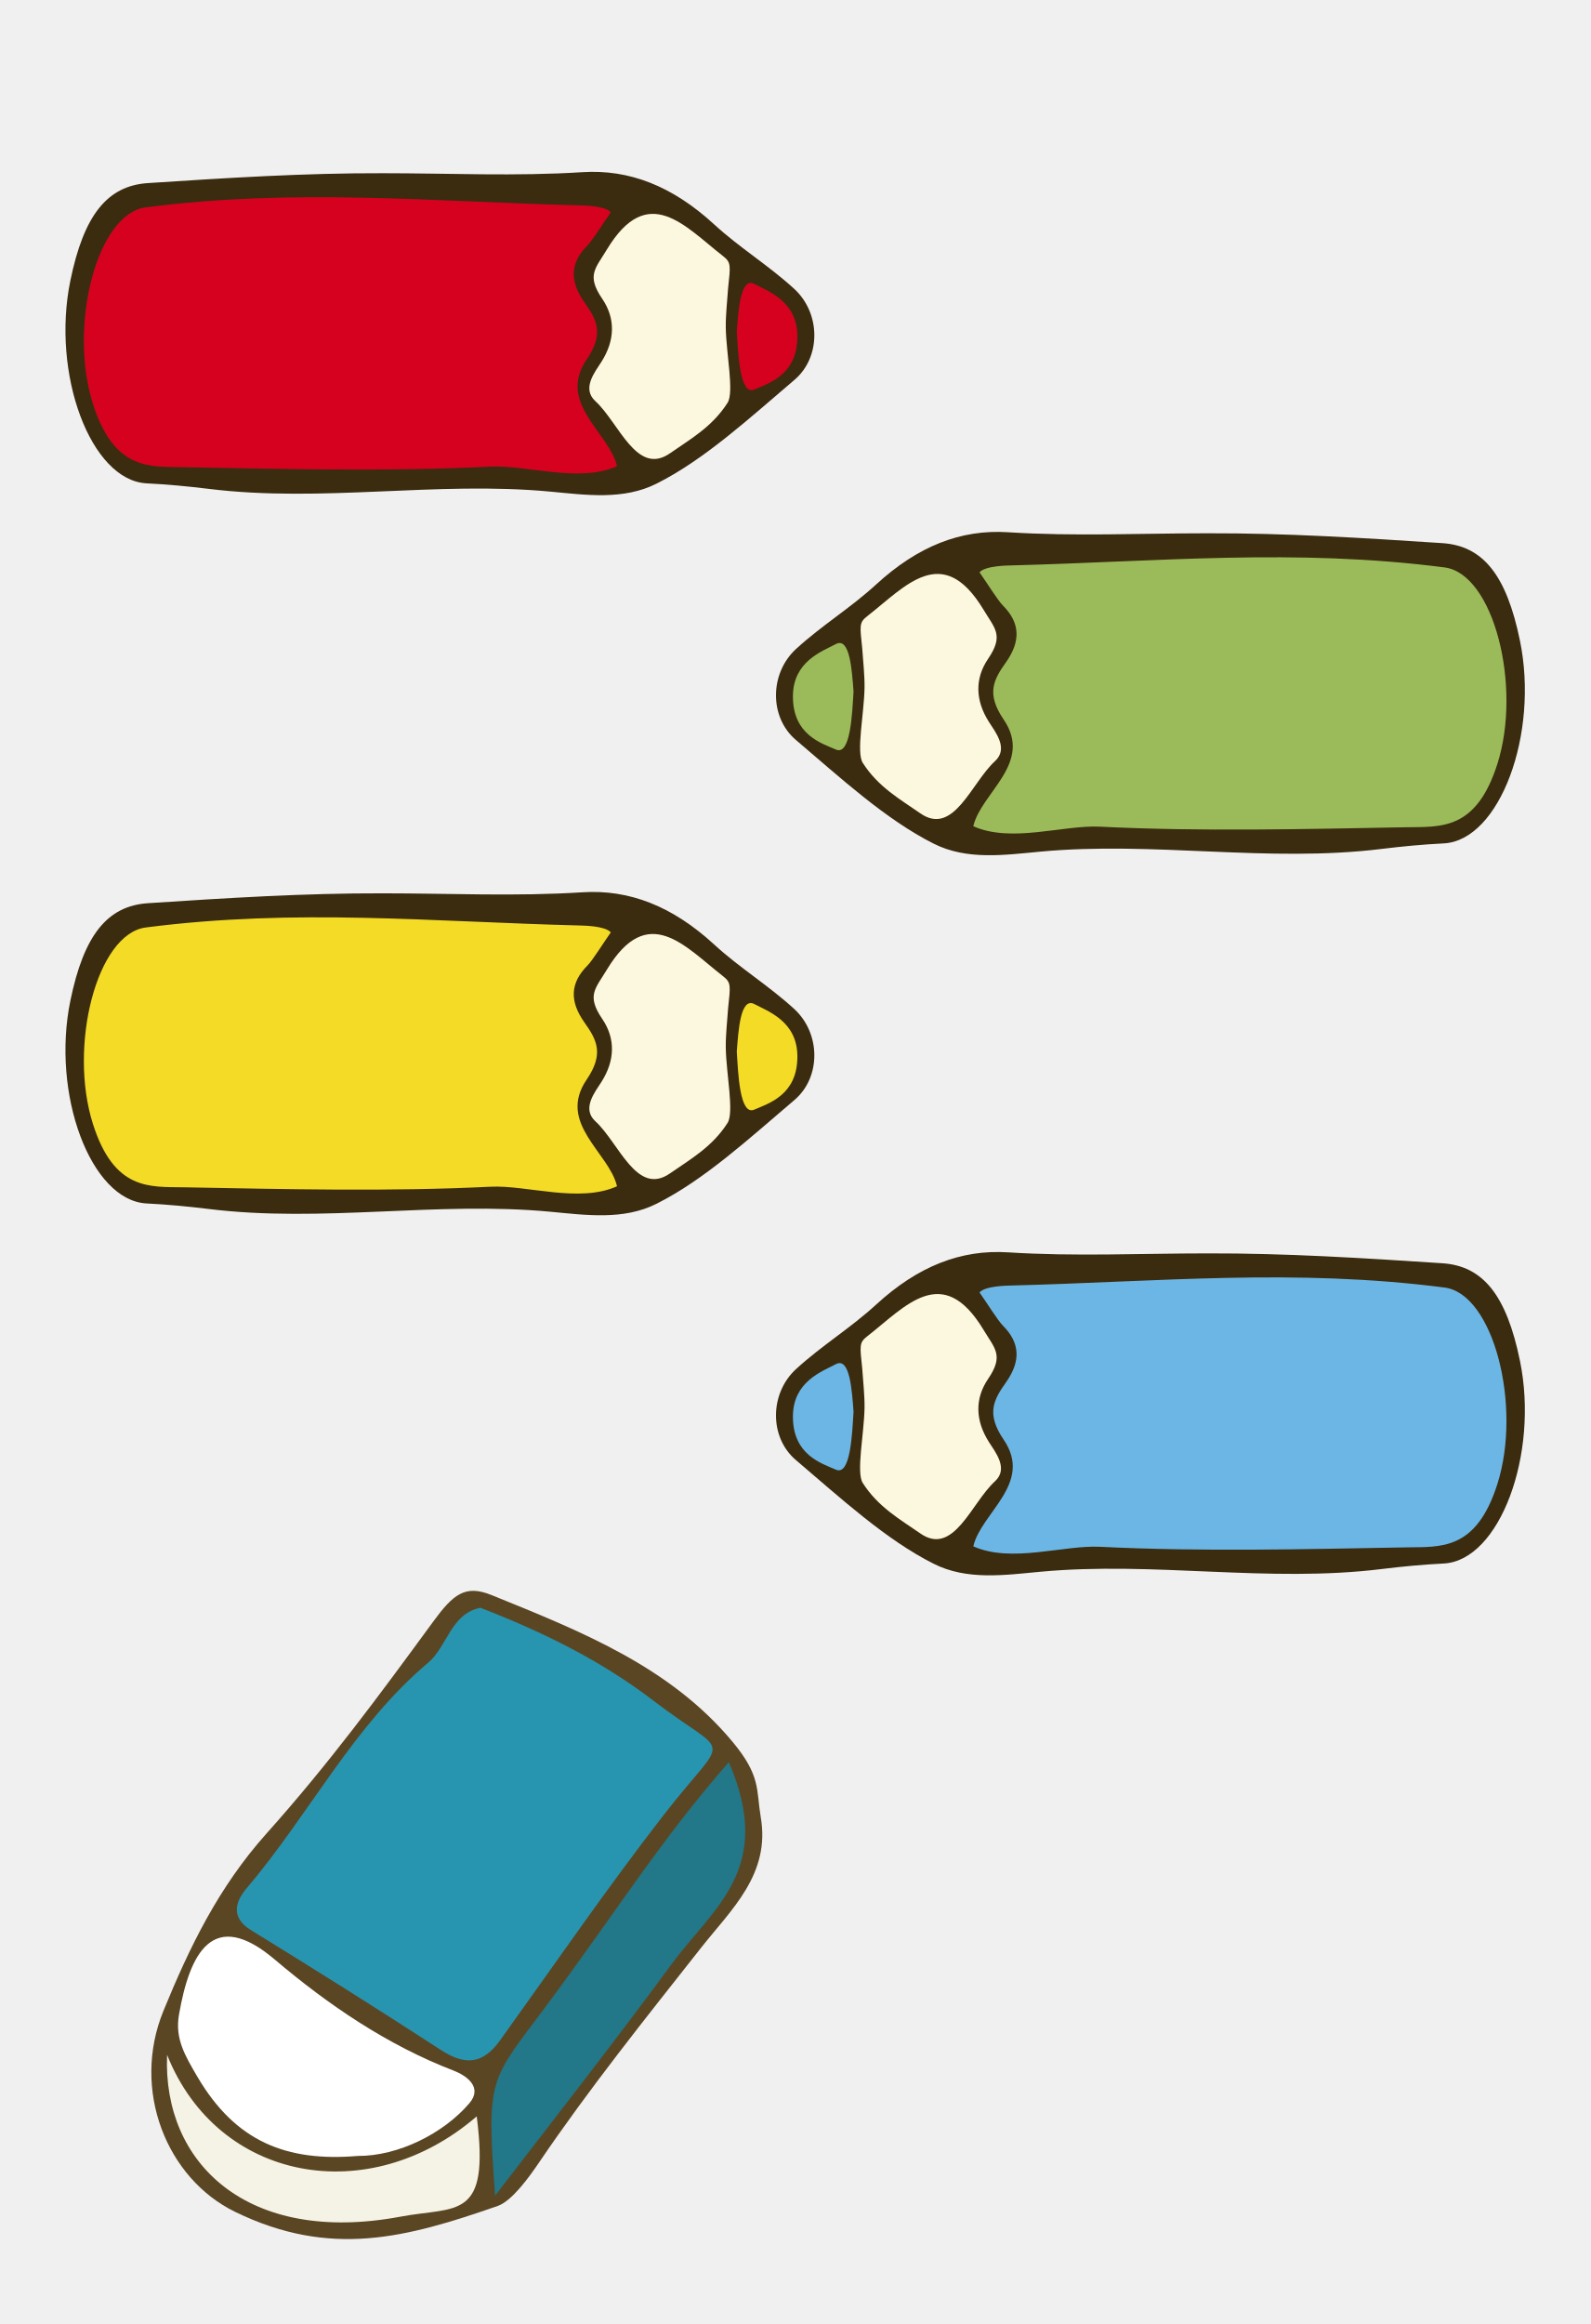
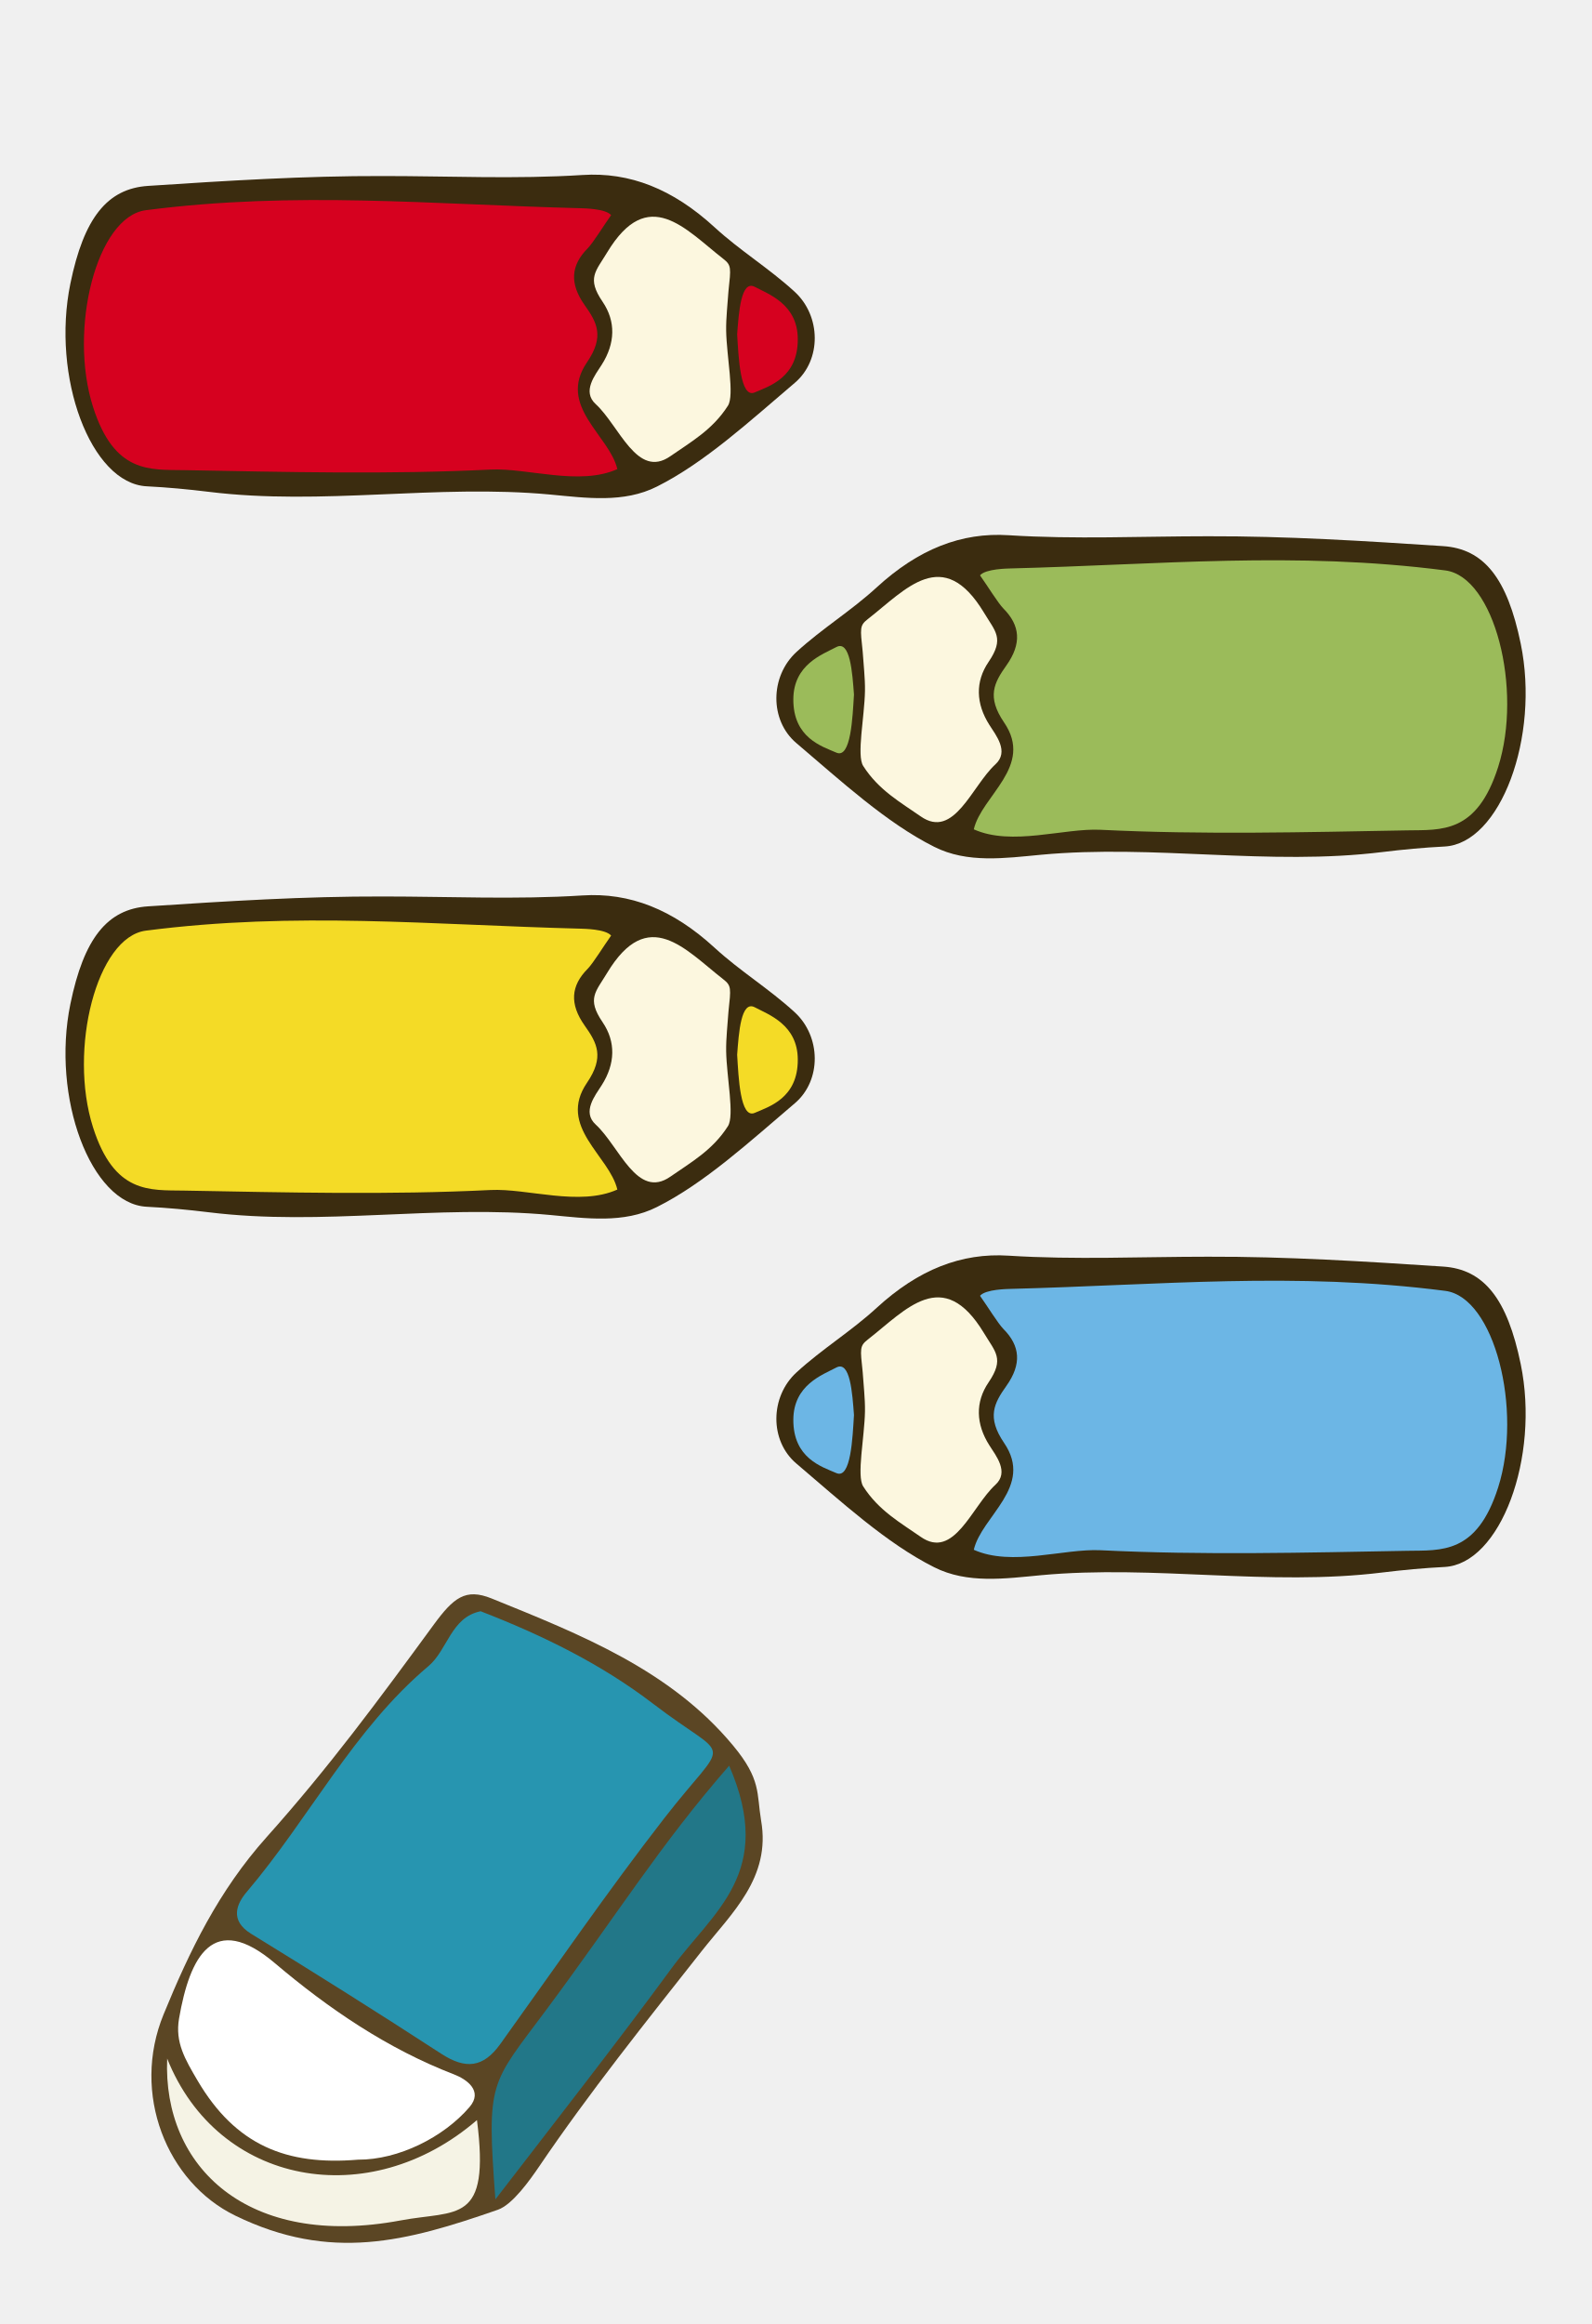
- <svg xmlns="http://www.w3.org/2000/svg" xmlns:xlink="http://www.w3.org/1999/xlink" width="100%" height="100%" viewBox="0 0 243 355">
+ <svg xmlns="http://www.w3.org/2000/svg" xmlns:xlink="http://www.w3.org/1999/xlink" width="100%" height="100%">
  <style type="text/css">
  .hitRegion {
   /* Work around Fennec bug 765679 */
   opacity: 0;
   pointer-events: all;
  }
  #medium {
   display: none;
  }
  #full {
   display: none;
  }
  #small-landscape {
   display: none;
  }
  #medium-landscape {
   display: none;
  }
  #full-landscape {
   display: none;
  }
  #sizeChange {
   stroke-width: 0;
   -moz-transition: stroke-width 0.001ms;
   -webkit-transition: stroke-width 0.001ms;
   -ms-transition: stroke-width 0.001ms;
   -o-transition: stroke-width 0.001ms;
   transition: stroke-width 0.001ms;
  }
  @media screen and (orientation: portrait) and (min-width: 120px)
                                            and (max-width: 239px) {
   #small {
    display: none;
   }
   #medium {
    display: block;
   }
  }
  @media screen and (orientation: portrait) and (min-width: 240px) {
   #small {
    display: none;
   }
   #full {
    display: block;
   }
  }
  @media screen and (orientation: landscape) and (max-width: 199px) {
   #small {
    display: none;
   }
   #small-landscape {
    display: block;
   }
   #sizeChange {
    stroke-width:1;
   }
  }
  @media screen and (orientation: landscape) and (min-width: 200px)
                                             and (max-width: 399px) {
   #small {
    display: none;
   }
   #medium-landscape {
    display: block;
   }
   #sizeChange {
    stroke-width:2;
   }
  }
  @media screen and (orientation: landscape) and (min-width: 400px) {
   #small {
    display: none;
   }
   #full-landscape {
    display: block;
   }
   #sizeChange {
    stroke-width:3;
   }
  }
 </style>
  <defs>
    <g id="sizeChange" />
    <symbol id="pencil">
      <path d="m48.52.12c10.14,0 20.3.28 30.43-.09 7.23-.27 13.81,1.22 20.16,4.55 3.97,2.08 8.26,3.55 12.24,5.63 4.06,2.12 4.14,5.96.04,7.95-6.88,3.34-13.76,6.96-21.05,9.05-5.08,1.47-10.86.99-16.29.7-17.4-.93-34.8.99-52.19-.24-3.15-.22-6.3-.39-9.46-.48-8.55-.25-14.58-9.55-11.65-17.69 2.05-5.71 5.62-8.29 11.88-8.52 11.96-.45 23.92-.88 35.89-.86z" fill="#3b2c0f" />
      <path d="m83.33,3.53c-1.11.89-2.75,2.42-3.58,2.9-2.56,1.47-2.81,3.06-.45,4.96 1.89,1.52 3.03,2.73.35,4.98-4.58,3.83 3.43,6.37 4.63,9.32-5.8,1.49-13.74-.12-19.37.04-15.59.44-31.21.21-46.81.05-5.22-.05-10.65.31-13.9-5.53-3.77-6.78.57-16.6 8.08-17.15 22.92-1.69 43.6-.5 66.51-.17 .26.01 3.68.02 4.54.6z" fill="currentColor" />
      <path d="m101.25,10.18c-.13,1.15-.38,2.3-.35,3.44 .07,2.26 1.3,5.62.27,6.54-2.35,2.11-5.72,3.18-8.78,4.4-5.1,2.04-7.8-2.65-11.41-4.54-2.13-1.11-.08-2.54.93-3.45 2.05-1.85 2.17-3.76.11-5.49-2.45-2.06-1.03-2.64.71-4.3 6.27-5.93 11.93-2.02 17.72.56 1.28.57 1.18.79.8,2.84z" fill="#fcf7df" />
      <path d="m102.58,13.93c.25-1.91.58-4.78 2.7-4.14s6.54,1.52 6.56,4.55c.03,3.37-4.36,4.11-6.58,4.66s-2.47-3.11-2.68-5.07z" fill="currentColor" />
    </symbol>
    <symbol id="pencil-small">
      <use x="10" y="7" xlink:href="#pencil" />
    </symbol>
    <symbol id="pencil-medium">
      <use x="10" y="7" xlink:href="#pencil" transform="scale(1 1.2)" />
    </symbol>
    <symbol id="pencil-large">
      <use x="10" y="15" xlink:href="#pencil" transform="scale(1 1.75)" />
    </symbol>
    <symbol id="pencil-upright">
      <use xlink:href="#pencil" transform="translate(-25 67) rotate(-90 50 15)" />
    </symbol>
    <symbol id="eraser" viewBox="0 0 60 64">
      <path d="m59.59,22.1c.99,5.6-2.91,9.09-5.8,12.76-5.46,6.93-10.99,13.82-15.93,21.11-.86,1.26-2.56,3.67-3.99,4.17-8.96,3.12-16.35,5.11-25.67.58-6.71-3.26-10.19-11.93-7.01-19.67 2.54-6.2 5.37-12.07 10.08-17.33 6.07-6.79 10.9-13.34 16.31-20.73 1.95-2.66 3.12-3.61 5.67-2.58 8.71,3.53 17.48,6.99 23.61,14.38 2.75,3.31 2.29,4.66 2.73,7.31z" fill="#5b4624" fill-rule="evenodd" />
      <path d="m32.18,1.66c6.14,2.38 11.83,5.19 16.86,9.04 7.69,5.89 7.51,2.92 1.09,11.18-5.58,7.19-10.73,14.69-16.03,22.07-1.68,2.34-3.41,2.48-5.77.95-6.14-3.99-12.34-7.89-18.58-11.72-2.13-1.31-1.43-2.93-.42-4.11 6.11-7.19 10.41-15.87 17.74-22.04 1.89-1.59 2.2-4.78 5.11-5.37z" fill="#2795b0" fill-rule="evenodd" />
      <path d="m56.47,16.75c4.54,10.48-1.55,14.22-5.67,19.85-5.13,7.01-11.85,15.6-17.18,22.53-.87-11.72-.52-11.13 4.98-18.53 6.98-9.38 11.09-16.08 17.87-23.85z" fill="#278" fill-rule="evenodd" />
      <path d="m31.82,51.38c1.31,10.26-1.95,8.77-7.48,9.81-14.92,2.79-23.25-5.22-22.8-15.82 4.96,12.41 19.73,15.11 30.28,6.01z" fill="#f5f3e5" fill-rule="evenodd" />
      <path d="m20.19,55.25c-6.99.59-11.96-1.41-15.68-7.73-1.22-2.08-2.21-3.73-1.81-6.06 1.05-6.07 3.33-10.53 9.37-5.41 5.25,4.45 11.02,8.37 17.49,10.86 1.25.48 2.89,1.62 1.53,3.2-2.53,2.95-6.94,5.16-10.9,5.14z" fill="#fff" fill-rule="evenodd" />
    </symbol>
  </defs>
-   <g id="full" class="palette">
+   <svg id="full" class="palette" viewBox="0 0 243 354">
    <g>
      <use color="#d6011f" xlink:href="#pencil-small" />
      <path d="m0 0h106l32 21l-32 22h-106Z" class="hitRegion pencil" />
    </g>
    <g transform="matrix(-1 0 0 1 243 23)">
      <use color="#e47a00" xlink:href="#pencil-small" />
      <path d="m0 0h106l32 21l-32 22h-106Z" class="hitRegion pencil" />
    </g>
    <g transform="translate(0 46)">
      <use color="#f4db26" xlink:href="#pencil-small" />
      <path d="m0 0h106l32 21l-32 22h-106Z" class="hitRegion pencil" />
    </g>
    <g transform="matrix(-1 0 0 1 243 69)">
      <use color="#9bbb5a" xlink:href="#pencil-small" />
      <path d="m0 0h106l32 21l-32 22h-106Z" class="hitRegion pencil" />
    </g>
    <g transform="translate(0 92)">
      <use color="#2f9a4c" xlink:href="#pencil-small" />
      <path d="m0 0h106l32 21l-32 22h-106Z" class="hitRegion pencil" />
    </g>
    <g transform="matrix(-1 0 0 1 243 115)">
      <use color="#6cb6e5" xlink:href="#pencil-small" />
      <path d="m0 0h106l32 21l-32 22h-106Z" class="hitRegion pencil" />
    </g>
    <g transform="translate(0 138)">
      <use color="#134490" xlink:href="#pencil-small" />
      <path d="m0 0h106l32 21l-32 22h-106Z" class="hitRegion pencil" />
    </g>
    <g transform="matrix(-1 0 0 1 243 161)">
      <use color="#944296" xlink:href="#pencil-small" />
      <path d="m0 0h106l32 21l-32 22h-106Z" class="hitRegion pencil" />
    </g>
    <g transform="translate(0 184)">
      <use color="#f283ad" xlink:href="#pencil-small" />
      <path d="m0 0h106l32 21l-32 22h-106Z" class="hitRegion pencil" />
    </g>
    <g transform="matrix(-1 0 0 1 243 207)">
      <use color="#5e4b10" xlink:href="#pencil-small" />
      <path d="m0 0h106l32 21l-32 22h-106Z" class="hitRegion pencil" />
    </g>
    <g transform="translate(0 230)">
      <use color="#3f403b" xlink:href="#pencil-small" />
      <path d="m0 0h106l32 21l-32 22h-106Z" class="hitRegion pencil" />
    </g>
    <g transform="matrix(-1 0 0 1 243 253)">
      <use color="white" xlink:href="#pencil-small" />
      <path d="m0 0h106l32 21l-32 22h-106Z" class="hitRegion pencil" />
    </g>
    <use x="35" y="283" width="60" height="64" xlink:href="#eraser" />
    <path d="m0 275h108l30 25v55h-138Z" class="hitRegion eraser" />
-   </g>
-   <g id="medium" class="palette">
+   </svg>
+   <svg id="medium" class="palette" viewBox="0 0 243 354">
    <g>
      <use color="#d6011f" xlink:href="#pencil-medium" />
      <path d="m0 0h106l32 27l-32 28h-106Z" class="hitRegion pencil" />
    </g>
-     <g transform="matrix(-1 0 0 1 243 30)">&gt;
-    <use color="#e47a00" xlink:href="#pencil-medium" />
+     <g transform="matrix(-1 0 0 1 243 30)">
+       <use color="#e47a00" xlink:href="#pencil-medium" />
      <path d="m0 0h106l32 27l-32 28h-106Z" class="hitRegion pencil" />
    </g>
    <g transform="translate(0 60)">
      <use color="#f4db26" xlink:href="#pencil-medium" />
      <path d="m0 0h106l32 27l-32 28h-106Z" class="hitRegion pencil" />
    </g>
-     <g transform="matrix(-1 0 0 1 243 90)">&gt;
-    <use color="#9bbb5a" xlink:href="#pencil-medium" />
+     <g transform="matrix(-1 0 0 1 243 90)">
+       <use color="#9bbb5a" xlink:href="#pencil-medium" />
      <path d="m0 0h106l32 27l-32 28h-106Z" class="hitRegion pencil" />
    </g>
    <g transform="translate(0 120)">
      <use color="#6cb6e5" xlink:href="#pencil-medium" />
      <path d="m0 0h106l32 27l-32 28h-106Z" class="hitRegion pencil" />
    </g>
-     <g transform="matrix(-1 0 0 1 243 150)">&gt;
-    <use color="#944296" xlink:href="#pencil-medium" />
+     <g transform="matrix(-1 0 0 1 243 150)">
+       <use color="#944296" xlink:href="#pencil-medium" />
      <path d="m0 0h106l32 27l-32 28h-106Z" class="hitRegion pencil" />
    </g>
    <g transform="translate(0 180)">
      <use color="#3f403b" xlink:href="#pencil-medium" />
      <path d="m0 0h106l32 27l-32 28h-106Z" class="hitRegion pencil" />
    </g>
-     <g transform="matrix(-1 0 0 1 243 210)">&gt;
-    <use color="white" xlink:href="#pencil-medium" />
+     <g transform="matrix(-1 0 0 1 243 210)">
+       <use color="white" xlink:href="#pencil-medium" />
      <path d="m0 0h106l32 27l-32 28h-106Z" class="hitRegion pencil" />
    </g>
    <use x="20" y="243" width="100" height="100" xlink:href="#eraser" />
    <path d="m0 235h100l30 25v95h-130Z" class="hitRegion eraser" />
-   </g>
-   <g id="small" class="palette">
+   </svg>
+   <svg id="small" class="palette" viewBox="0 0 243 354">
    <g>
      <use color="#d6011f" xlink:href="#pencil-large" />
      <path d="m0 0h106l32 51l-32 51h-106Z" class="hitRegion pencil" />
    </g>
    <g transform="matrix(-1 0 0 1 243 55)">
      <use color="#9bbb5a" xlink:href="#pencil-large" />
      <path d="m0 0h106l32 51l-32 51h-106Z" class="hitRegion pencil" />
    </g>
    <g transform="translate(0 110)">
      <use color="#f4db26" xlink:href="#pencil-large" />
      <path d="m0 0h106l32 51l-32 51h-106Z" class="hitRegion pencil" />
    </g>
    <g transform="matrix(-1 0 0 1 243 165)">
      <use color="#6cb6e5" xlink:href="#pencil-large" />
      <path d="m0 0h106l32 51l-32 51h-106Z" class="hitRegion pencil" />
    </g>
    <use x="20" y="243" width="100" height="100" xlink:href="#eraser" />
    <path d="m0 220h105l45 70v65h-150Z" class="hitRegion eraser" />
-   </g>
-   <g id="full-landscape" class="palette" data-viewBox="0 0 710 145">
+   </svg>
+   <svg id="full-landscape" class="palette" viewBox="0 0 710 145">
    <g>
      <use color="#d6011f" xlink:href="#pencil-upright" />
      <rect width="50" height="145" class="hitRegion pencil" />
    </g>
    <g transform="translate(50 0)">
      <use color="#e47a00" xlink:href="#pencil-upright" />
      <rect width="50" height="145" class="hitRegion pencil" />
    </g>
    <g transform="translate(100 0)">
      <use color="#f4db26" xlink:href="#pencil-upright" />
      <rect width="50" height="145" class="hitRegion pencil" />
    </g>
    <g transform="translate(150 0)">
      <use color="#9bbb5a" xlink:href="#pencil-upright" />
      <rect width="50" height="145" class="hitRegion pencil" />
    </g>
    <g transform="translate(200 0)">
      <use color="#2f9a4c" xlink:href="#pencil-upright" />
      <rect width="50" height="145" class="hitRegion pencil" />
    </g>
    <g transform="translate(250 0)">
      <use color="#6cb6e5" xlink:href="#pencil-upright" />
      <rect width="50" height="145" class="hitRegion pencil" />
    </g>
    <g transform="translate(300 0)">
      <use color="#134490" xlink:href="#pencil-upright" />
      <rect width="50" height="145" class="hitRegion pencil" />
    </g>
    <g transform="translate(350 0)">
      <use color="#944296" xlink:href="#pencil-upright" />
      <rect width="50" height="145" class="hitRegion pencil" />
    </g>
    <g transform="translate(400 0)">
      <use color="#f283ad" xlink:href="#pencil-upright" />
      <rect width="50" height="145" class="hitRegion pencil" />
    </g>
    <g transform="translate(450 0)">
      <use color="#5e4b10" xlink:href="#pencil-upright" />
      <rect width="50" height="145" class="hitRegion pencil" />
    </g>
    <g transform="translate(500 0)">
      <use color="#3f403b" xlink:href="#pencil-upright" />
      <rect width="50" height="145" class="hitRegion pencil" />
    </g>
    <g transform="translate(550 0)">
      <use color="white" xlink:href="#pencil-upright" />
      <rect width="50" height="145" class="hitRegion pencil" />
    </g>
    <use x="610" y="20" width="90" height="96" xlink:href="#eraser" />
    <rect x="600" width="110" height="145" class="hitRegion eraser" />
-   </g>
-   <g id="medium-landscape" class="palette" data-viewBox="0 0 510 145">
+   </svg>
+   <svg id="medium-landscape" class="palette" viewBox="0 0 510 145">
    <g>
      <use color="#d6011f" xlink:href="#pencil-upright" />
      <rect width="50" height="145" class="hitRegion pencil" />
    </g>
    <g transform="translate(50 0)">
      <use color="#e47a00" xlink:href="#pencil-upright" />
      <rect width="50" height="145" class="hitRegion pencil" />
    </g>
    <g transform="translate(100 0)">
      <use color="#f4db26" xlink:href="#pencil-upright" />
      <rect width="50" height="145" class="hitRegion pencil" />
    </g>
    <g transform="translate(150 0)">
      <use color="#9bbb5a" xlink:href="#pencil-upright" />
      <rect width="50" height="145" class="hitRegion pencil" />
    </g>
    <g transform="translate(200 0)">
      <use color="#6cb6e5" xlink:href="#pencil-upright" />
      <rect width="50" height="145" class="hitRegion pencil" />
    </g>
    <g transform="translate(250 0)">
      <use color="#944296" xlink:href="#pencil-upright" />
      <rect width="50" height="145" class="hitRegion pencil" />
    </g>
    <g transform="translate(300 0)">
      <use color="#3f403b" xlink:href="#pencil-upright" />
      <rect width="50" height="145" class="hitRegion pencil" />
    </g>
    <g transform="translate(350 0)">
      <use color="white" xlink:href="#pencil-upright" />
      <rect width="50" height="145" class="hitRegion pencil" />
    </g>
    <use x="410" y="20" width="90" height="96" xlink:href="#eraser" />
    <rect x="400" width="110" height="145" class="hitRegion eraser" />
-   </g>
-   <g id="small-landscape" class="palette" data-viewBox="0 0 310 145">
+   </svg>
+   <svg id="small-landscape" class="palette" viewBox="0 0 310 145">
    <g>
      <use color="#d6011f" xlink:href="#pencil-upright" />
      <rect width="50" height="145" class="hitRegion pencil" />
    </g>
    <g transform="translate(50 0)">
      <use color="#9bbb5a" xlink:href="#pencil-upright" />
      <rect width="50" height="145" class="hitRegion pencil" />
    </g>
    <g transform="translate(100 0)">
      <use color="#f4db26" xlink:href="#pencil-upright" />
      <rect width="50" height="145" class="hitRegion pencil" />
    </g>
    <g transform="translate(150 0)">
      <use color="#6cb6e5" xlink:href="#pencil-upright" />
      <rect width="50" height="145" class="hitRegion pencil" />
    </g>
    <use x="210" y="20" width="90" height="96" xlink:href="#eraser" />
    <rect x="200" width="110" height="145" class="hitRegion eraser" />
-   </g>
+   </svg>
</svg>
